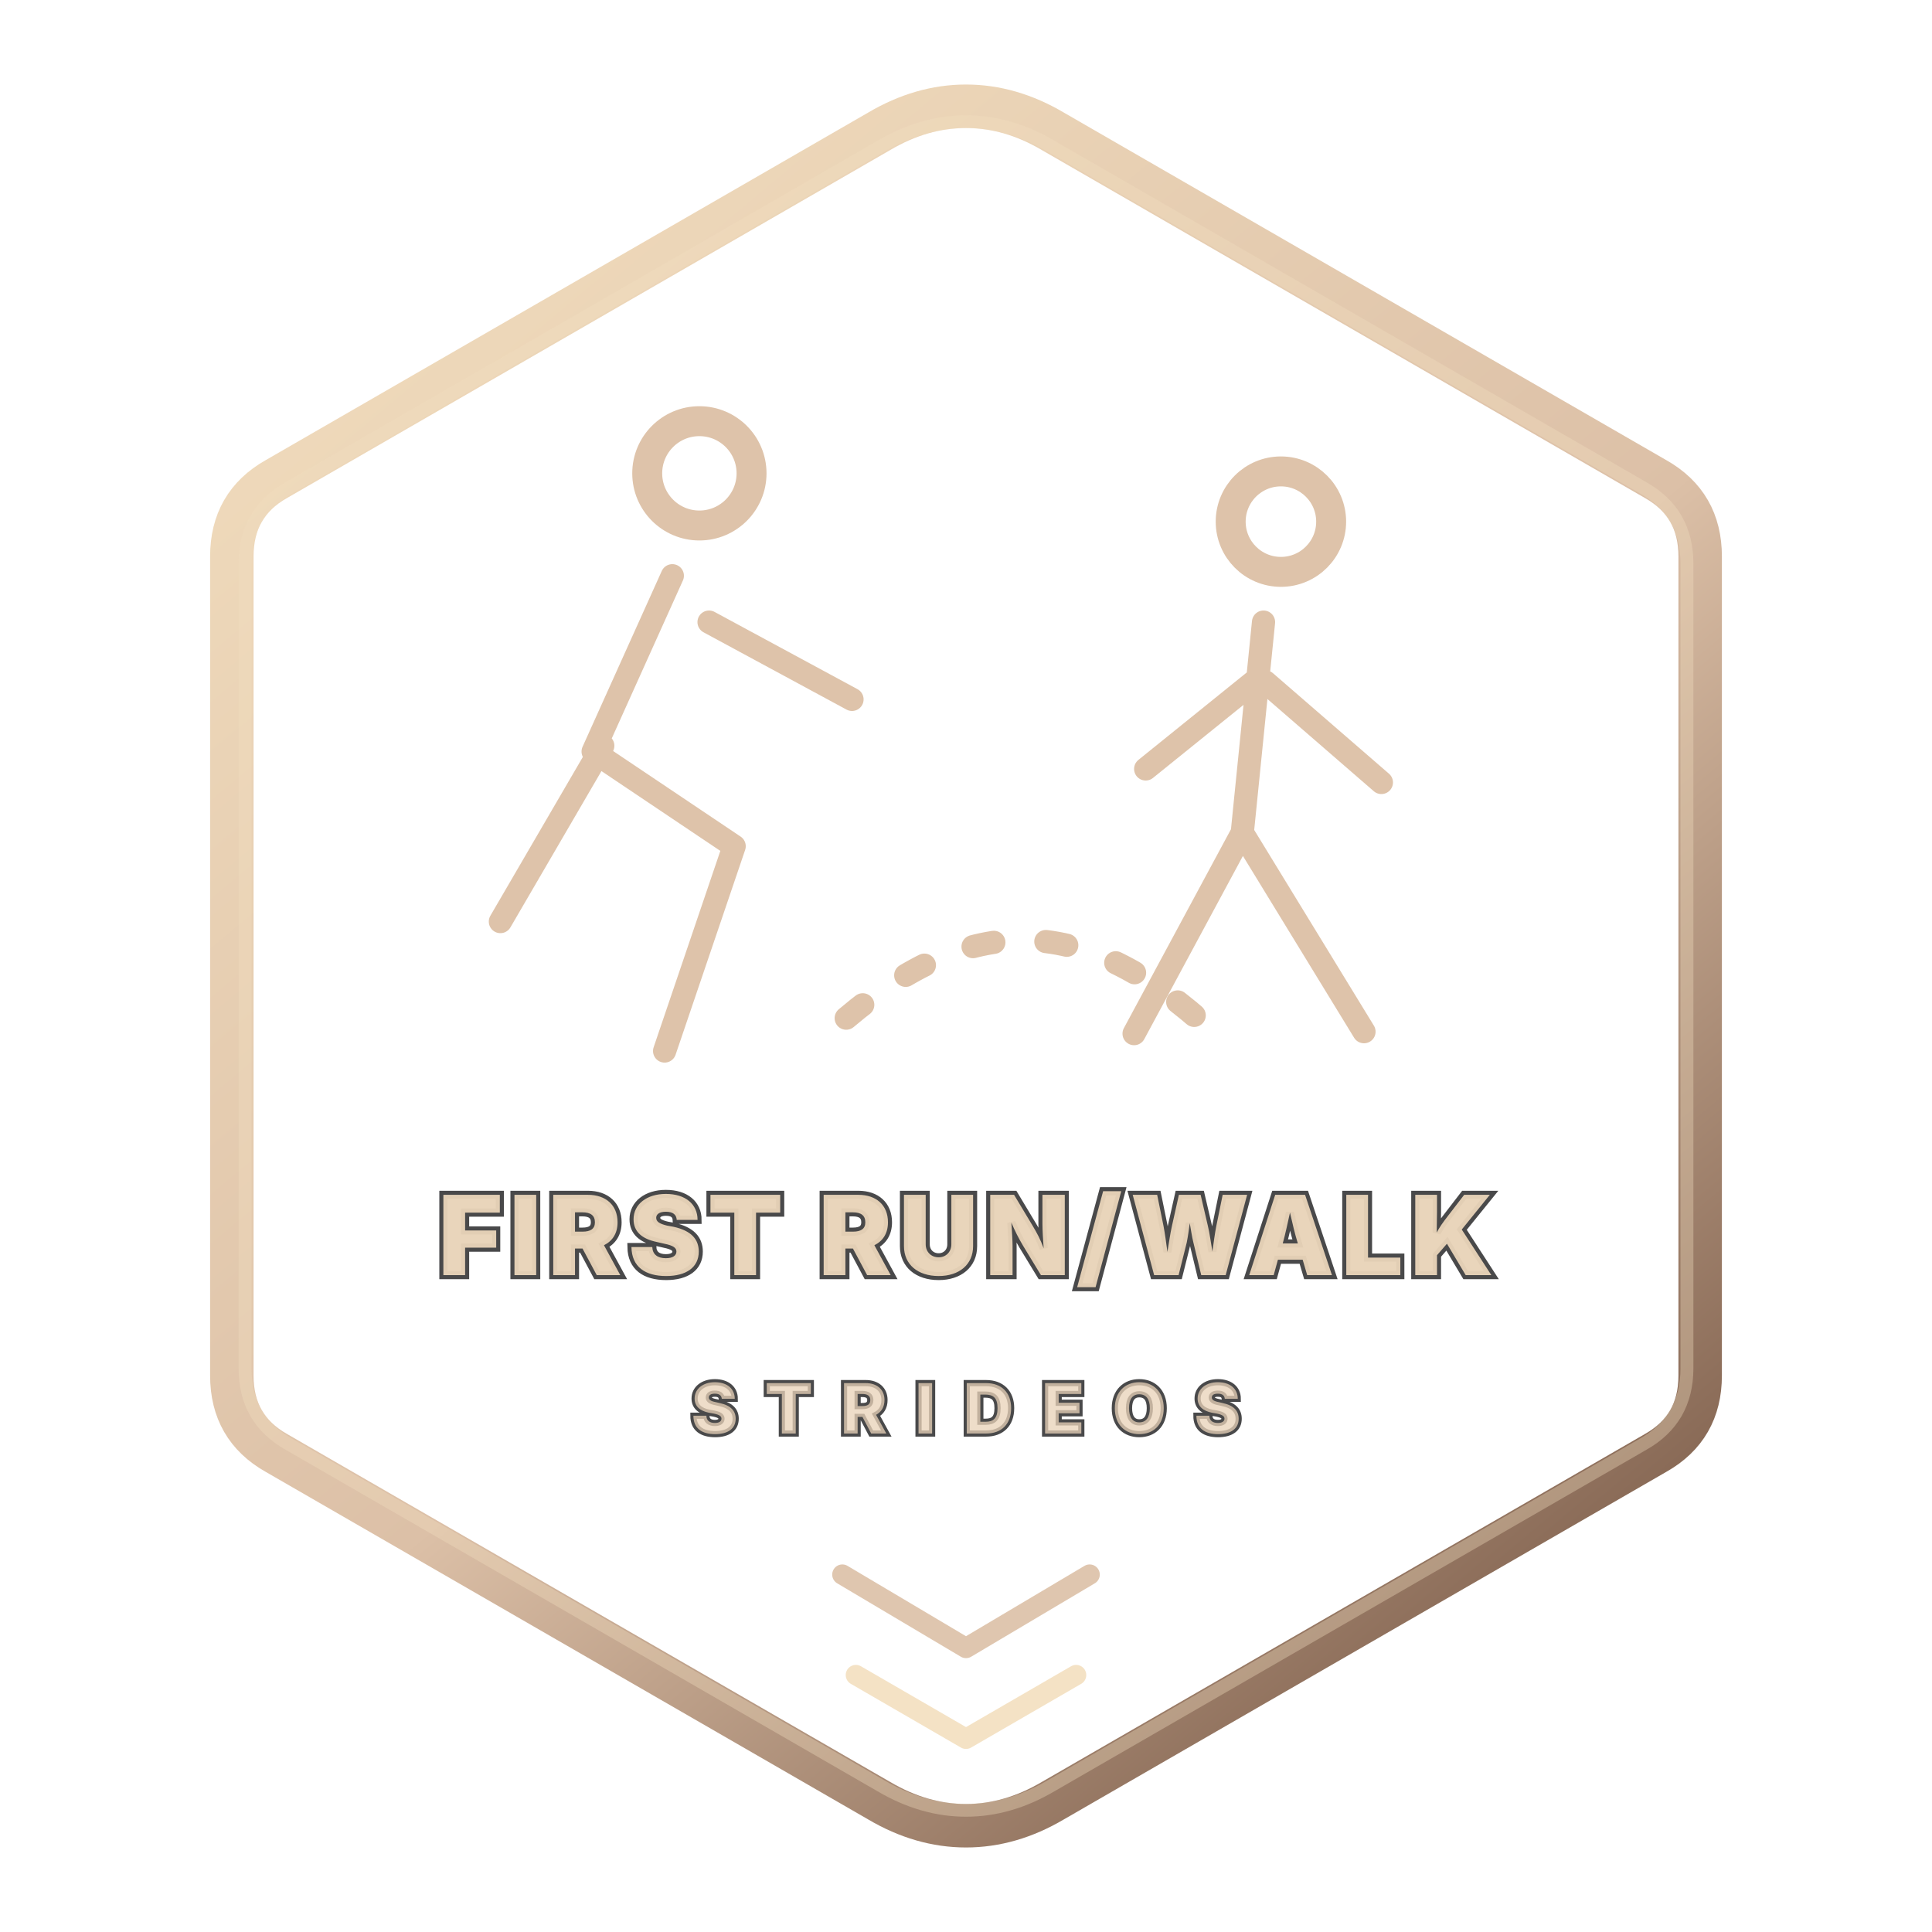
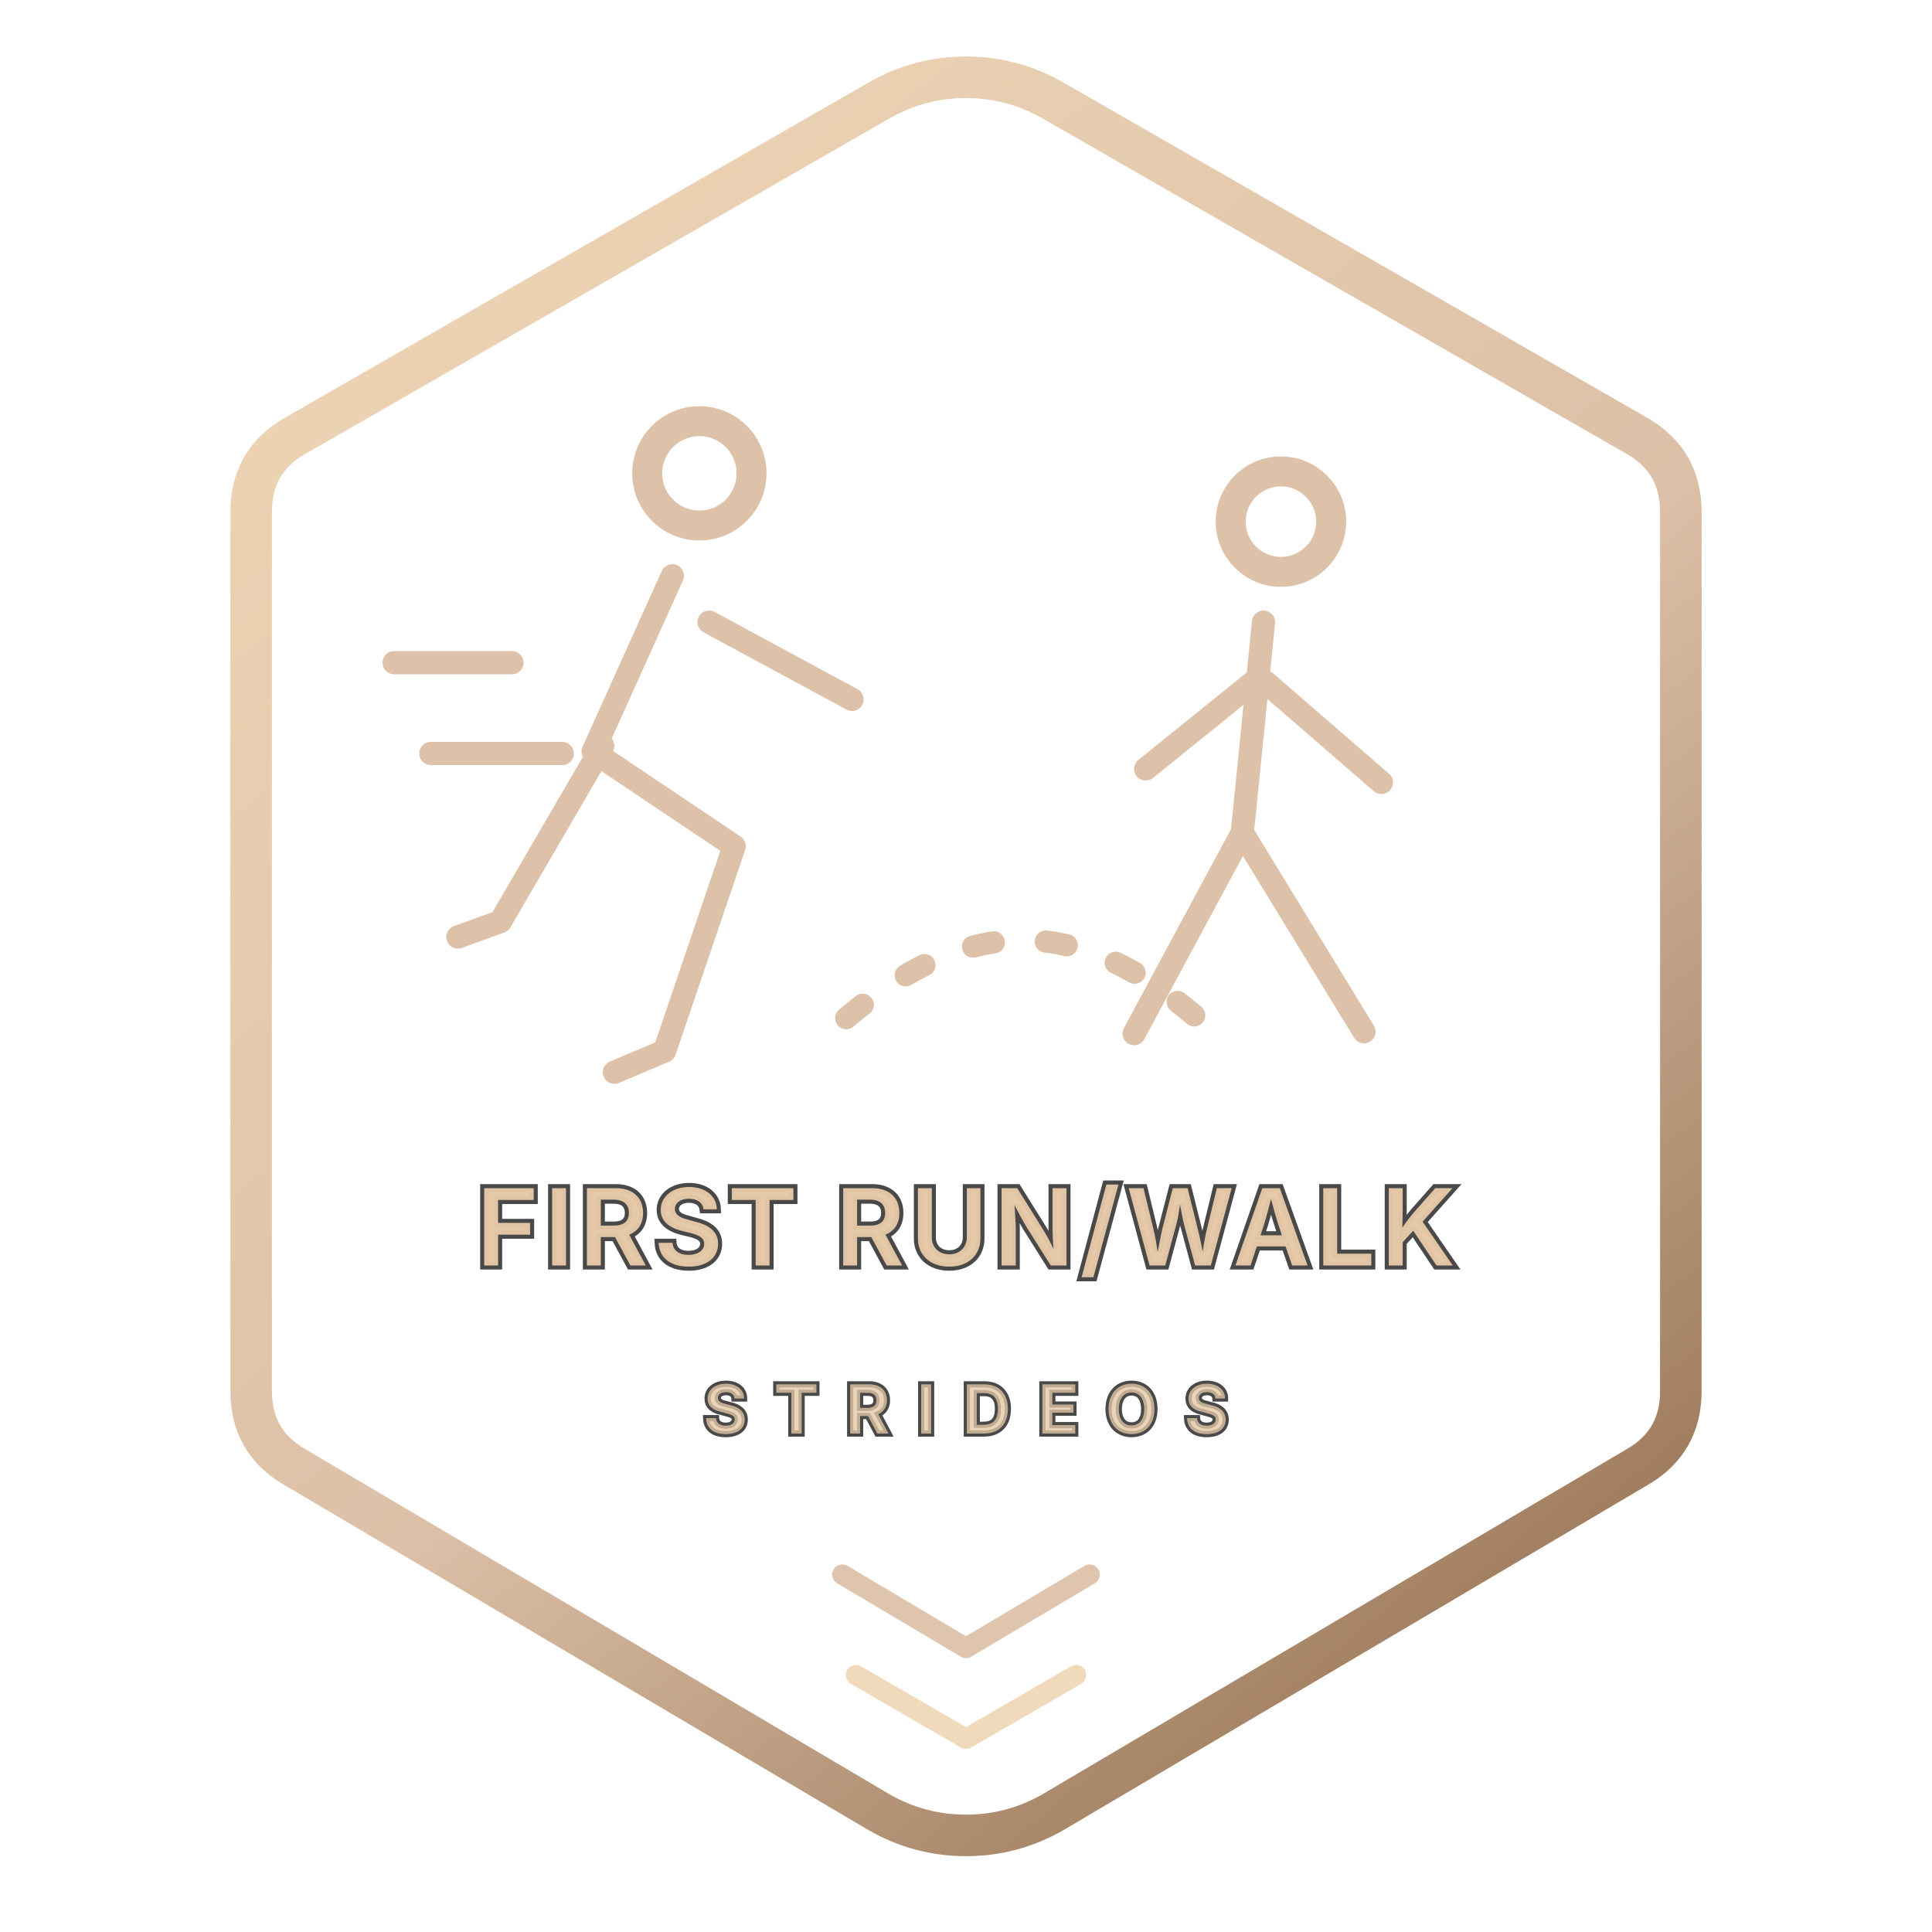
<svg xmlns="http://www.w3.org/2000/svg" width="100" height="100" viewBox="0 0 100 100" fill="none" role="img" aria-label="First Run/Walk achievement. Unlocked.">
  <defs>
-     <linearGradient id="firsts-first-run-walk-share-transparent-edge" x1="14" y1="7" x2="86" y2="93" gradientUnits="userSpaceOnUse">
-       <stop offset="0" stop-color="#F3DFBF" />
+     <linearGradient id="firsts-first-run-walk-transparent-edge" x1="14" y1="7" x2="86" y2="93" gradientUnits="userSpaceOnUse">
+       <stop offset="0" stop-color="#F0D7B6" />
      <stop offset="0.54" stop-color="#DCC0A7" />
-       <stop offset="1" stop-color="#6F4F3D" />
+       <stop offset="1" stop-color="#8D6847" />
    </linearGradient>
-     <radialGradient id="firsts-first-run-walk-share-transparent-glow" cx="0" cy="0" r="1" gradientUnits="userSpaceOnUse" gradientTransform="translate(50 42) rotate(90) scale(35 34)">
-       <stop offset="0" stop-color="#C89364" stop-opacity="0.33" />
-       <stop offset="0.64" stop-color="#C89364" stop-opacity="0.03" />
-       <stop offset="1" stop-color="#C89364" stop-opacity="0" />
+     <radialGradient id="firsts-first-run-walk-transparent-glow" cx="0" cy="0" r="1" gradientUnits="userSpaceOnUse" gradientTransform="translate(50 42) rotate(90) scale(35 34)">
+       <stop offset="0" stop-color="#C79C70" stop-opacity="0.22" />
+       <stop offset="0.64" stop-color="#C79C70" stop-opacity="0.03" />
+       <stop offset="1" stop-color="#C79C70" stop-opacity="0" />
    </radialGradient>
  </defs>
-   <path d="M50 5.5 Q52.3 5.5 54.5 6.8 L85.7 24.8 Q88 26.1 88 28.8 L88 71.2 Q88 73.9 85.7 75.2 L54.5 93.2 Q52.3 94.5 50 94.5 Q47.7 94.5 45.5 93.2 L14.3 75.2 Q12 73.9 12 71.2 L12 28.8 Q12 26.1 14.3 24.8 L45.5 6.8 Q47.7 5.5 50 5.5 Z" fill="transparent" fill-opacity="0" stroke="url(#firsts-first-run-walk-share-transparent-edge)" stroke-width="2.25" stroke-linejoin="round" stroke-opacity="1" />
-   <path d="M50 5.5 Q52.3 5.5 54.5 6.8 L85.7 24.8 Q88 26.1 88 28.8 L88 71.2 Q88 73.9 85.7 75.2 L54.5 93.2 Q52.3 94.5 50 94.5 Q47.7 94.5 45.5 93.2 L14.3 75.2 Q12 73.9 12 71.2 L12 28.8 Q12 26.1 14.3 24.8 L45.5 6.8 Q47.7 5.5 50 5.5 Z" fill="none" stroke="#F3DFBF" stroke-width="0.68" stroke-linejoin="round" stroke-opacity="0.36" transform="translate(0.9 0.9) scale(0.982)" />
-   <ellipse cx="50" cy="42" rx="31" ry="30" fill="url(#firsts-first-run-walk-share-transparent-glow)" opacity="0" />
+   <path d="M50 4 Q52.4 4 54.5 5.2 L84.8 22.6 Q87 23.9 87 26.5 L87 72 Q87 74.6 84.8 75.9 L54.5 93.8 Q52.4 95 50 95 Q47.6 95 45.5 93.8 L15.2 75.9 Q13 74.6 13 72 L13 26.5 Q13 23.9 15.2 22.6 L45.5 5.2 Q47.6 4 50 4 Z" fill="none" stroke="#C79C70" stroke-width="4.2" stroke-linejoin="round" stroke-opacity="0" />
+   <path d="M50 4 Q52.4 4 54.5 5.2 L84.8 22.6 Q87 23.9 87 26.5 L87 72 Q87 74.6 84.8 75.9 L54.5 93.8 Q52.4 95 50 95 Q47.6 95 45.5 93.8 L15.2 75.9 Q13 74.6 13 72 L13 26.5 Q13 23.9 15.2 22.6 L45.5 5.2 Q47.6 4 50 4 Z" fill="transparent" fill-opacity="0" stroke="url(#firsts-first-run-walk-transparent-edge)" stroke-width="2.15" stroke-linejoin="round" stroke-opacity="1" />
+   <ellipse cx="50" cy="38" rx="30" ry="26" fill="url(#firsts-first-run-walk-transparent-glow)" opacity="0" />
  <g>
-     <circle cx="36.2" cy="24.5" r="2.7" fill="none" stroke="#DCC0A7" stroke-width="1.55" stroke-linecap="round" stroke-linejoin="round" stroke-opacity="0.96" />
-     <path d="M34.8 29.8 L30.7 38.9 L38 43.8 M31.2 38.6 L25.9 47.7 M38 43.8 L34.4 54.4 M36.7 32.2 L44.1 36.2" fill="none" stroke="#DCC0A7" stroke-width="1.2" stroke-linecap="round" stroke-linejoin="round" stroke-opacity="0.96" />
-     <path d="M43.8 52.7 C50.3 47.2 55.9 47.4 62.1 52.8" fill="none" stroke="#DCC0A7" stroke-width="1.2" stroke-linecap="round" stroke-linejoin="round" stroke-opacity="0.96" stroke-dasharray="1.1 2.7" />
-     <circle cx="66.3" cy="27" r="2.6" fill="none" stroke="#DCC0A7" stroke-width="1.55" stroke-linecap="round" stroke-linejoin="round" stroke-opacity="0.96" />
-     <path d="M65.4 32.2 L64.3 43.1 M64.3 43.1 L58.7 53.5 M64.3 43.1 L70.6 53.4 M65 35.2 L59.3 39.8 M65.5 35.3 L71.5 40.5" fill="none" stroke="#DCC0A7" stroke-width="1.2" stroke-linecap="round" stroke-linejoin="round" stroke-opacity="0.96" />
+     <circle cx="36.2" cy="24.5" r="2.7" fill="none" stroke="#DCC0A7" stroke-width="1.55" stroke-linecap="round" stroke-linejoin="round" stroke-opacity="0.98" />
+     <path d="M34.8 29.8 L30.7 38.9 L38 43.8 M31.2 38.6 L25.9 47.7 L23.7 48.5 M38 43.8 L34.4 54.4 L31.8 55.5 M36.7 32.2 L44.1 36.2 M26.5 34.3 H20.4 M29.1 39 H22.3" fill="none" stroke="#DCC0A7" stroke-width="1.2" stroke-linecap="round" stroke-linejoin="round" stroke-opacity="0.98" />
+     <path d="M43.8 52.7 C50.3 47.2 55.9 47.4 62.1 52.8" fill="none" stroke="#DCC0A7" stroke-width="1.15" stroke-linecap="round" stroke-linejoin="round" stroke-opacity="0.98" stroke-dasharray="1.1 2.7" />
+     <circle cx="66.3" cy="27" r="2.6" fill="none" stroke="#DCC0A7" stroke-width="1.55" stroke-linecap="round" stroke-linejoin="round" stroke-opacity="0.98" />
+     <path d="M65.4 32.2 L64.3 43.1 M64.3 43.1 L58.7 53.5 M64.3 43.1 L70.6 53.4 M65 35.2 L59.3 39.8 M65.5 35.3 L71.5 40.5" fill="none" stroke="#DCC0A7" stroke-width="1.2" stroke-linecap="round" stroke-linejoin="round" stroke-opacity="0.98" />
  </g>
-   <text x="50" y="66" text-anchor="middle" font-family="'Avenir Next', Inter, Arial, sans-serif" font-size="5.7" font-weight="900" letter-spacing="0.35" stroke="#030405" stroke-width="0.42" stroke-opacity="0.72" fill="none">FIRST RUN/WALK</text>
-   <text x="50" y="66" text-anchor="middle" font-family="'Avenir Next', Inter, Arial, sans-serif" font-size="5.7" font-weight="900" letter-spacing="0.35" fill="#E8D3B8" fill-opacity="0.96">FIRST RUN/WALK</text>
-   <text x="50" y="74.2" text-anchor="middle" font-family="'Avenir Next', Inter, Arial, sans-serif" font-size="3.6" font-weight="900" letter-spacing="1.45" stroke="#030405" stroke-width="0.32" stroke-opacity="0.72" fill="none">STRIDEOS</text>
-   <text x="50" y="74.2" text-anchor="middle" font-family="'Avenir Next', Inter, Arial, sans-serif" font-size="3.6" font-weight="900" letter-spacing="1.45" fill="#E8D3B8" fill-opacity="0.76">STRIDEOS</text>
-   <path d="M43.6 81.5 L50 85.3 L56.4 81.5" fill="none" stroke="#DCC0A7" stroke-width="1.05" stroke-linecap="round" stroke-linejoin="round" stroke-opacity="0.9" />
-   <path d="M44.3 86.7 L50 90 L55.7 86.7" fill="none" stroke="#F3DFBF" stroke-width="1.05" stroke-linecap="round" stroke-linejoin="round" stroke-opacity="0.9" />
+   <text x="50" y="65.5" text-anchor="middle" font-family="'Avenir Next', Inter, Arial, sans-serif" font-size="5.5" font-weight="600" letter-spacing="0.28" stroke="#030405" stroke-width="0.42" stroke-opacity="0.72" fill="none">FIRST RUN/WALK</text>
+   <text x="50" y="65.5" text-anchor="middle" font-family="'Avenir Next', Inter, Arial, sans-serif" font-size="5.5" font-weight="600" letter-spacing="0.28" fill="#E4C8A6" fill-opacity="0.97">FIRST RUN/WALK</text>
+   <text x="50" y="74.2" text-anchor="middle" font-family="'Avenir Next', Inter, Arial, sans-serif" font-size="3.5" font-weight="700" letter-spacing="1.38" stroke="#030405" stroke-width="0.32" stroke-opacity="0.72" fill="none">STRIDEOS</text>
+   <text x="50" y="74.2" text-anchor="middle" font-family="'Avenir Next', Inter, Arial, sans-serif" font-size="3.5" font-weight="700" letter-spacing="1.38" fill="#E4C8A6" fill-opacity="0.78">STRIDEOS</text>
+   <path d="M43.6 81.5 L50 85.3 L56.4 81.5" fill="none" stroke="#DCC0A7" stroke-width="1.05" stroke-linecap="round" stroke-linejoin="round" stroke-opacity="0.92" />
+   <path d="M44.3 86.7 L50 90 L55.7 86.7" fill="none" stroke="#F0D7B6" stroke-width="1.05" stroke-linecap="round" stroke-linejoin="round" stroke-opacity="0.92" />
</svg>
